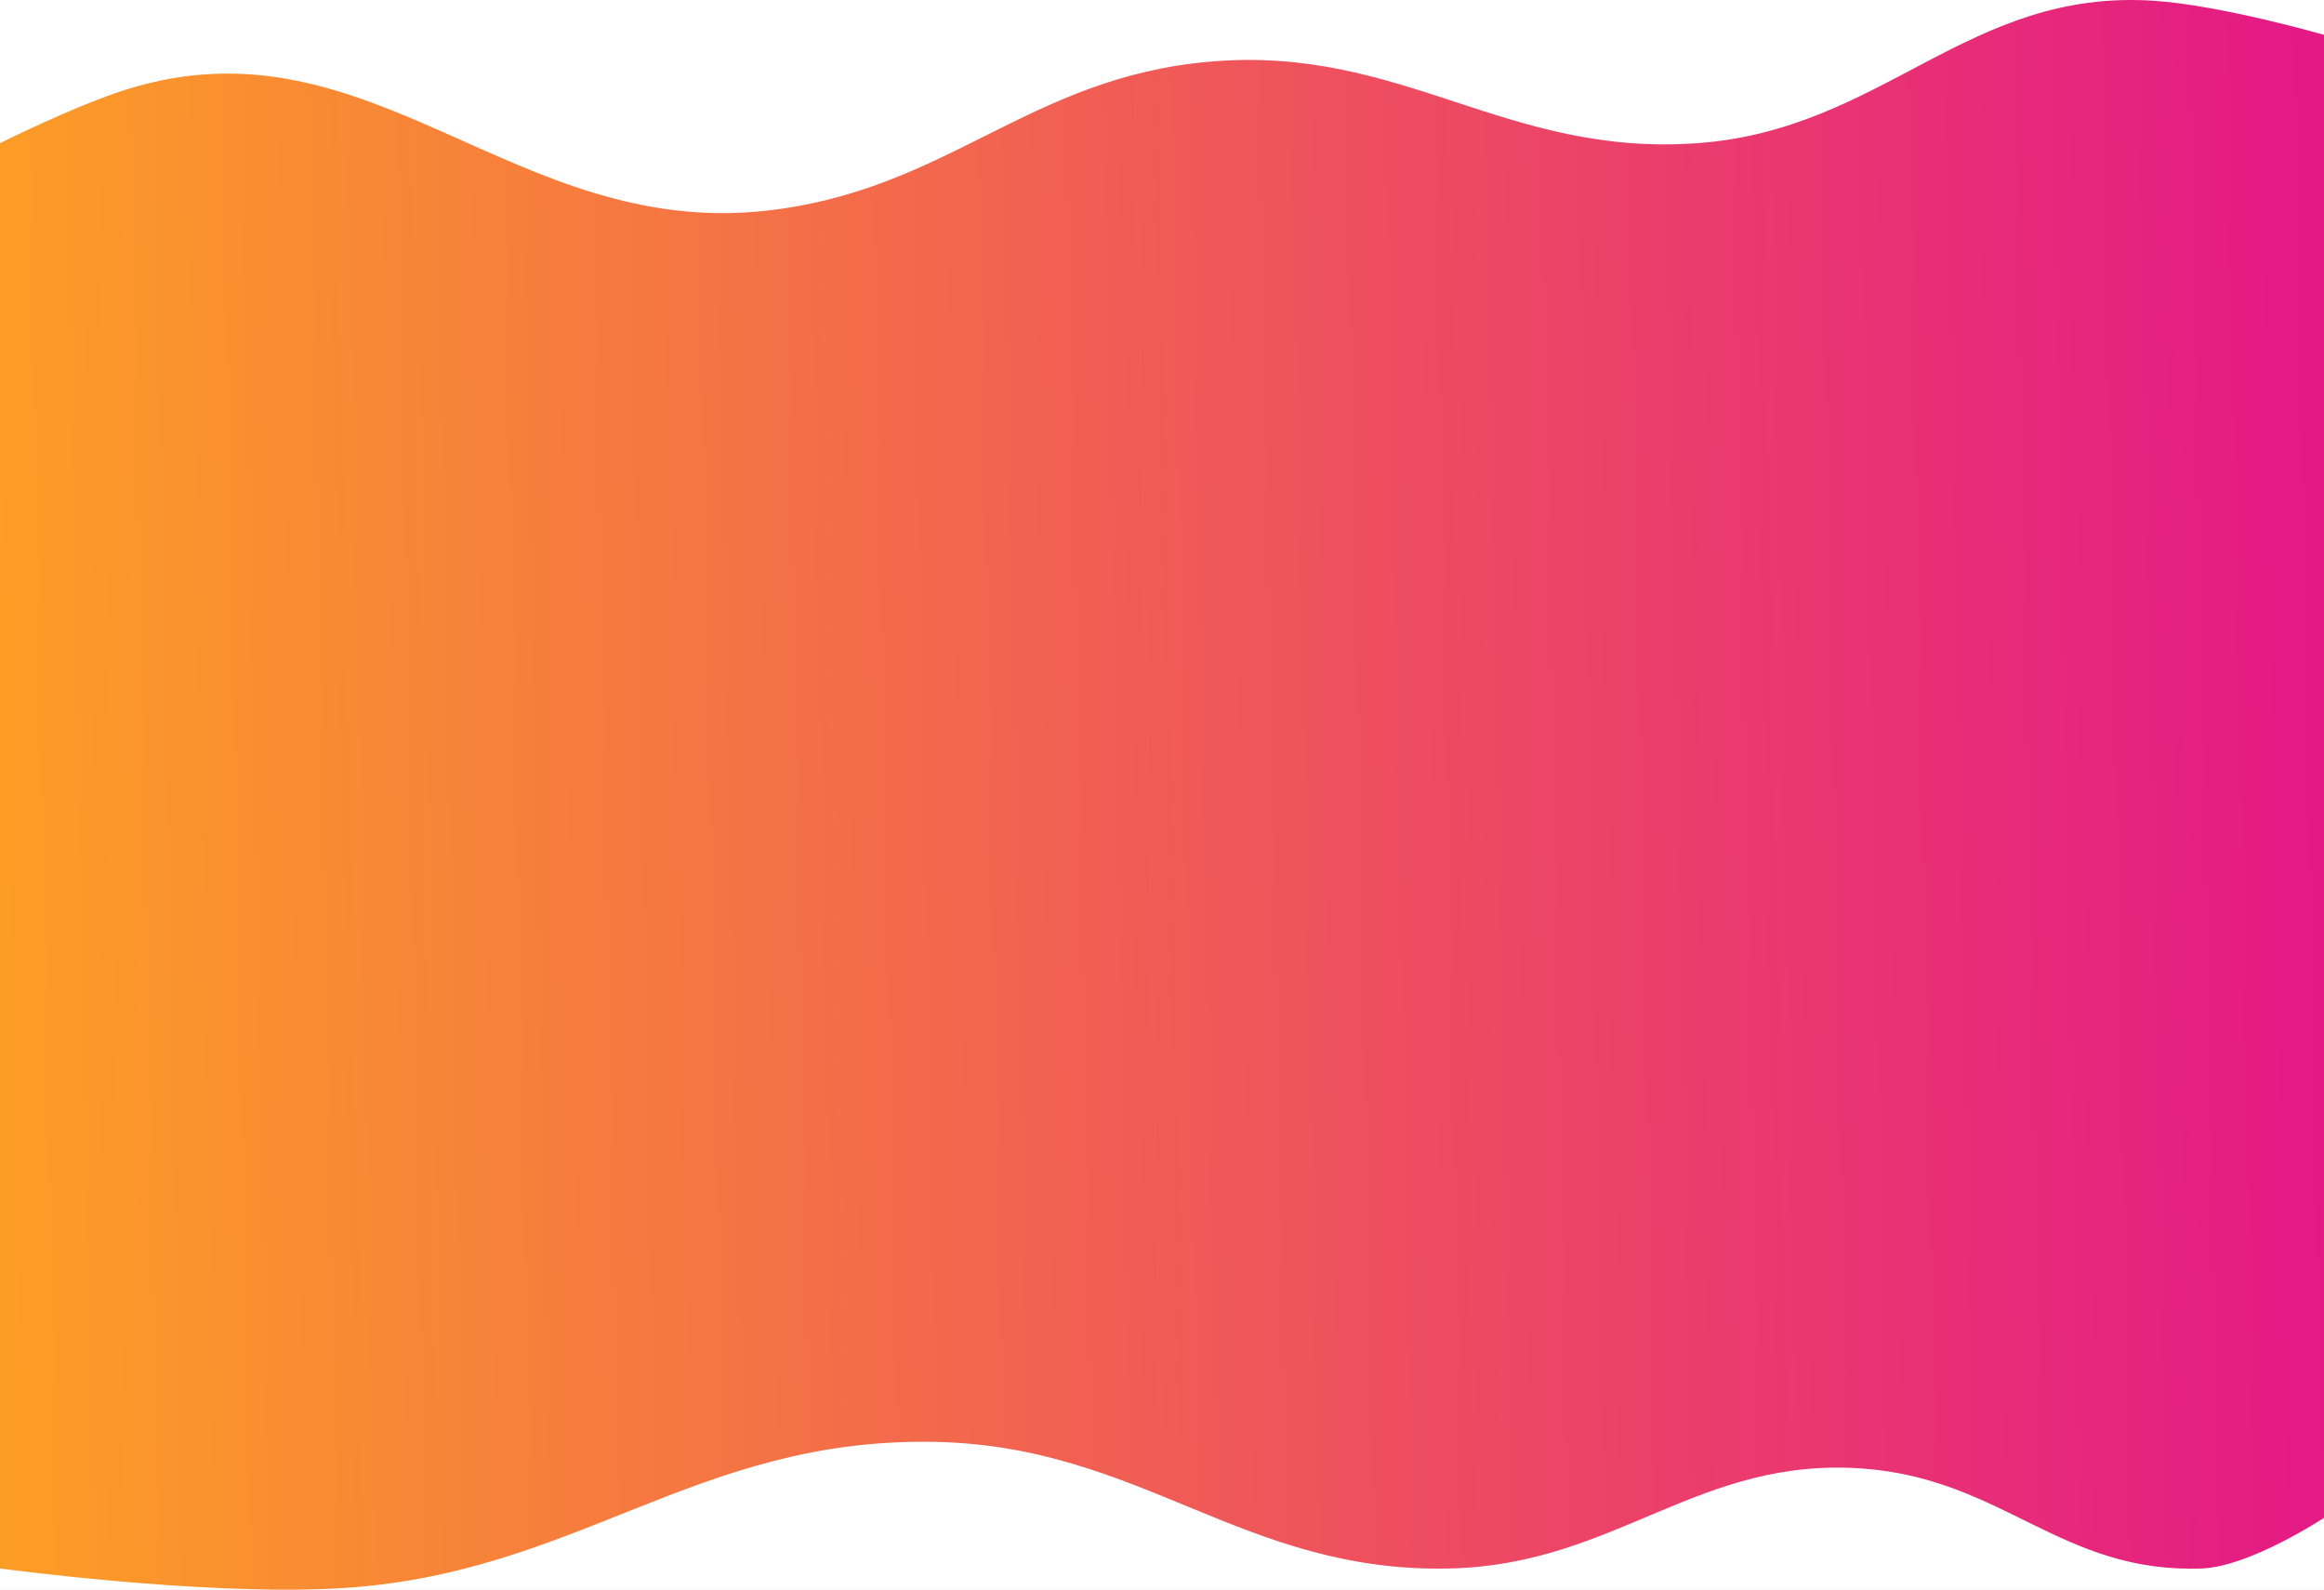
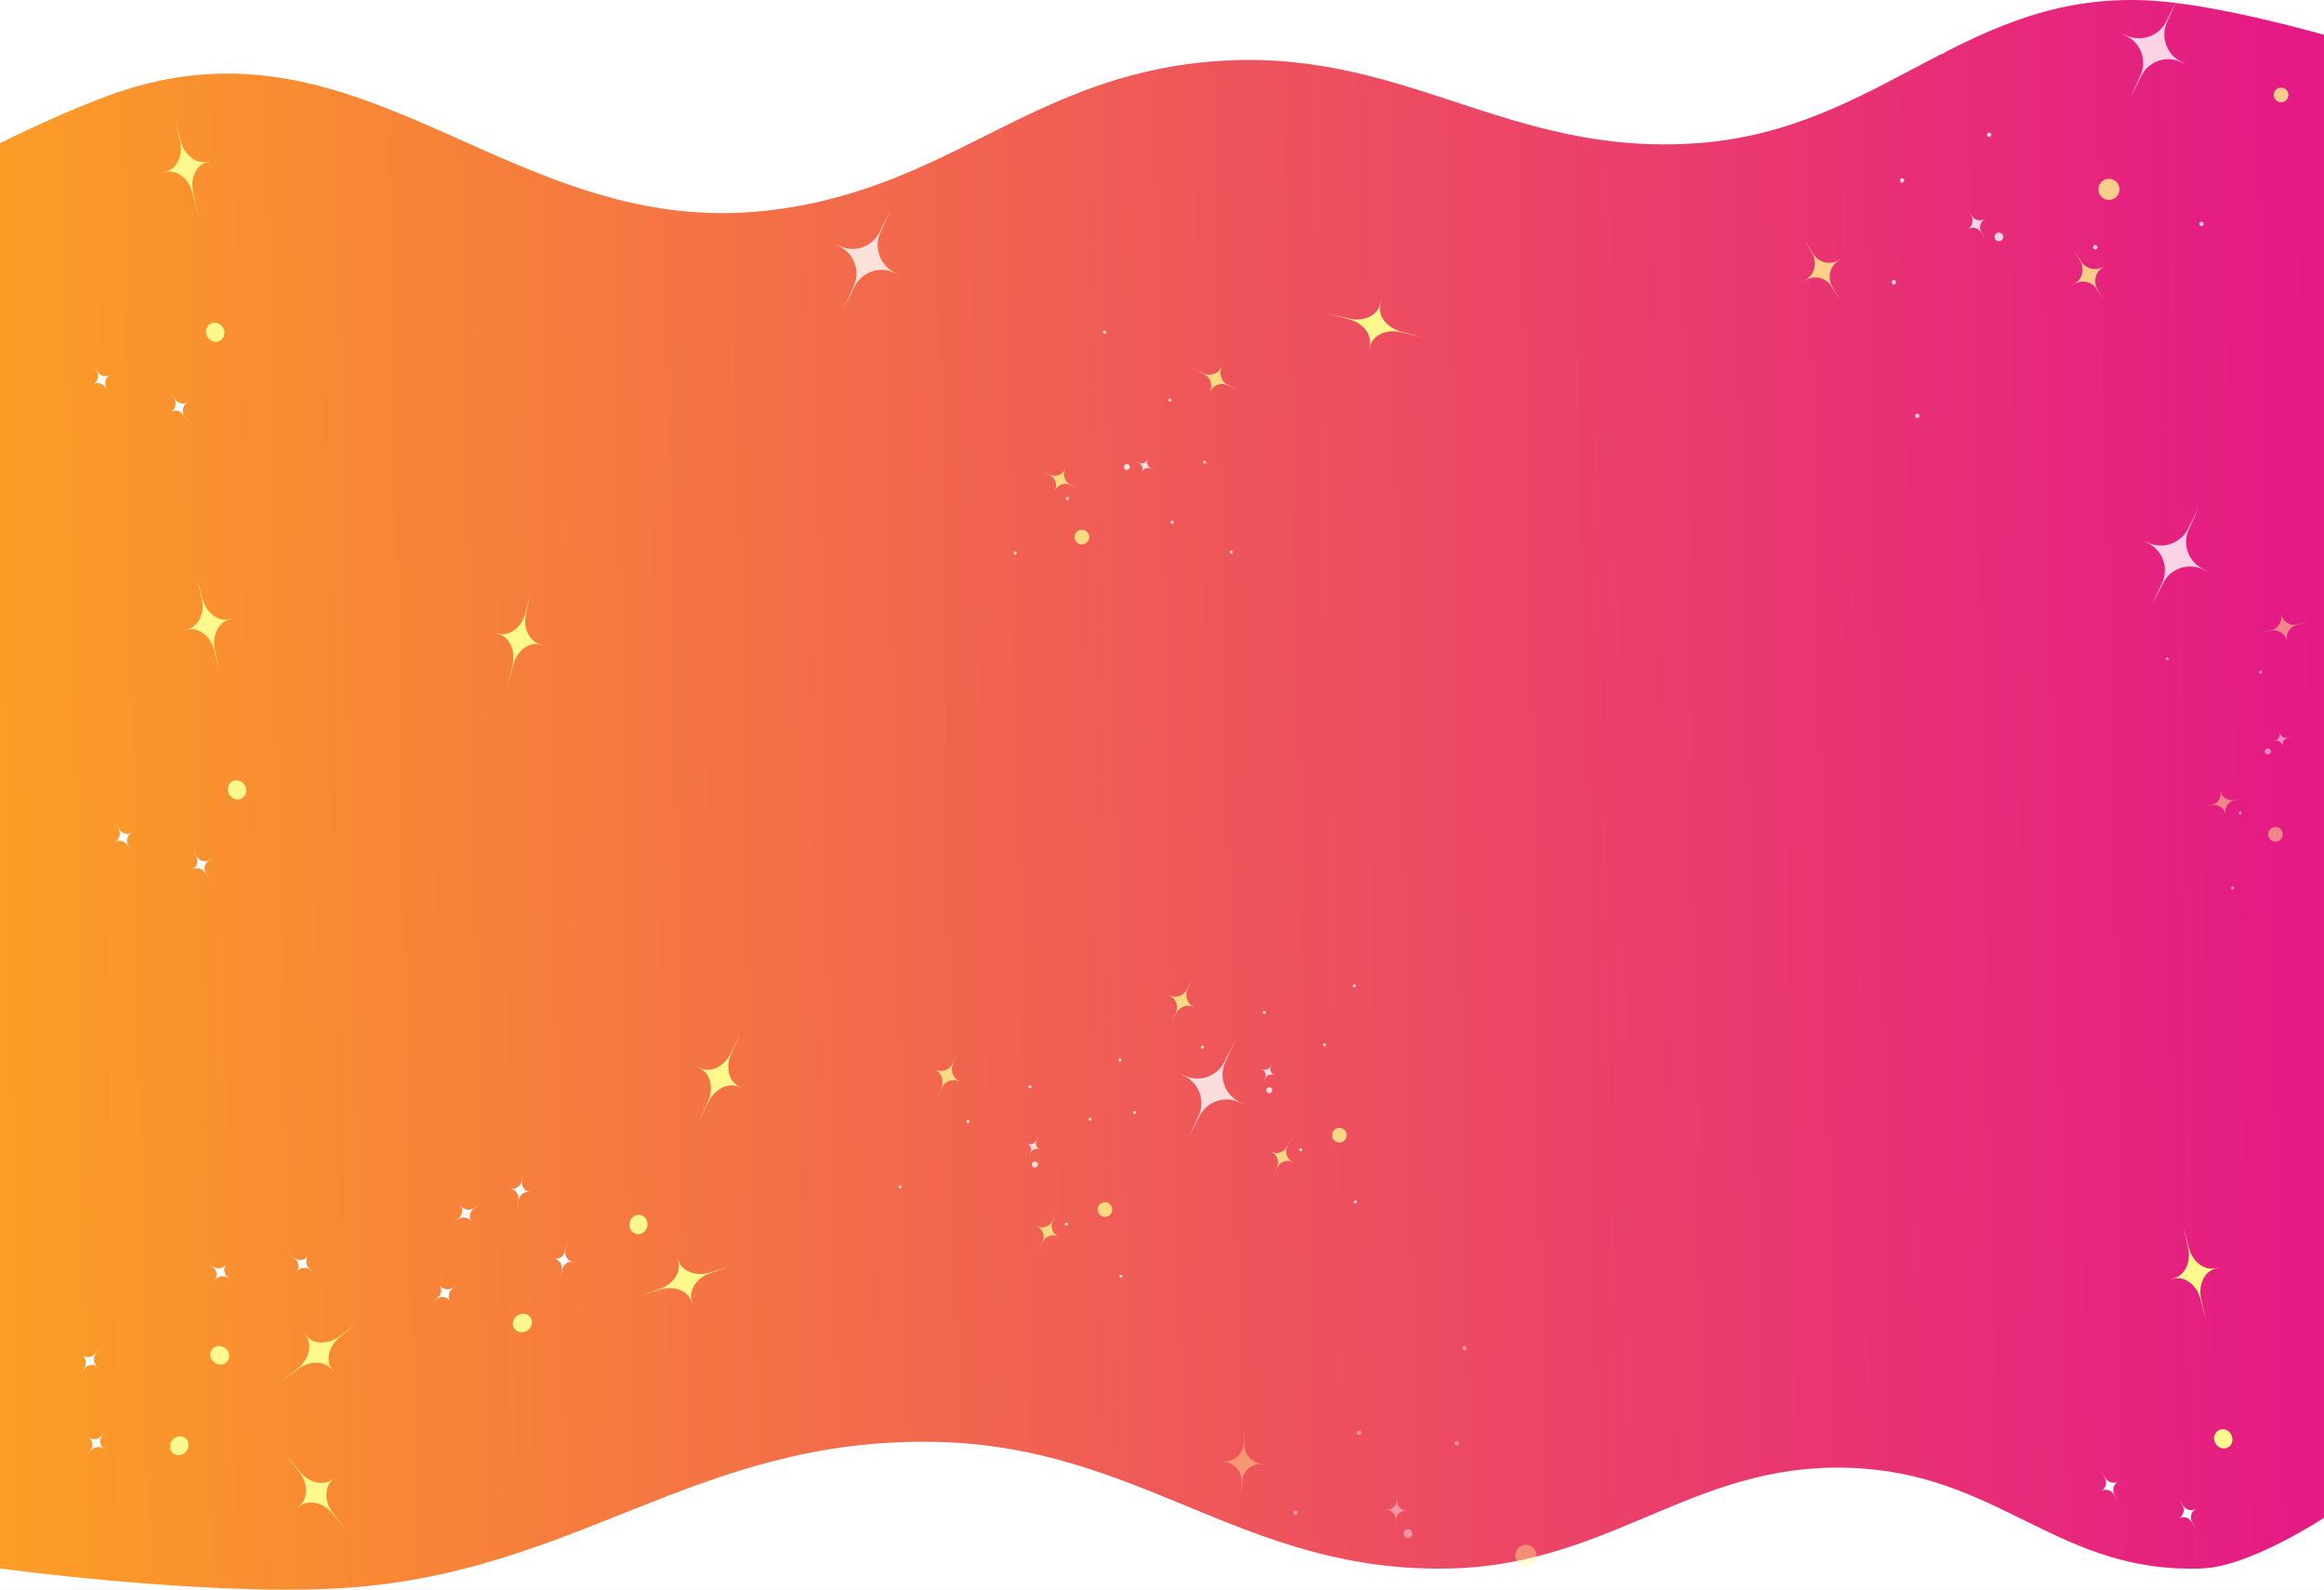
<svg xmlns="http://www.w3.org/2000/svg" width="1920" height="1313" viewBox="0 0 1920 1313" fill="none">
  <g clip-path="url(#clip0)">
    <rect width="1920" height="1312.97" fill="white" />
    <path d="M105.638 73.516C62.851 86.76 0 118.253 0 118.253V1295.49C0 1295.49 163.308 1317.74 276.36 1312.08C475.326 1302.1 572.825 1187.22 772.005 1190.93C943.448 1194.13 1027.14 1299.83 1198.56 1295.49C1335.66 1292.02 1403.26 1202.56 1540.01 1213.05C1655.55 1221.92 1703.38 1299.85 1819.19 1295.49C1858.79 1294 1920 1253.68 1920 1253.68V28.779C1920 28.779 1835.22 4.333 1779.32 0.63C1625.48 -9.562 1556.1 107.116 1402.33 118.253C1243.38 129.765 1158.59 37.26 999.802 50.896C849.244 63.826 783.023 157.442 632.824 174.049C424.524 197.079 305.896 11.529 105.638 73.516Z" fill="url(#paint0_linear)" />
+     <path opacity="0.8" d="M1020.74 858.737L1012.27 877.37C1006.76 889.509 1011.73 903.848 1023.6 909.953L1028.39 912.413L1023.47 910.234C1011.27 904.835 996.985 909.963 991.009 921.884L981.83 940.179L990.294 921.546C995.809 909.406 990.834 895.067 978.969 888.963L974.18 886.503L979.1 888.681C991.299 894.081 1005.58 888.952 1011.56 877.032L1020.74 858.737Z" fill="white" />
+     <path opacity="0.8" d="M1816.77 418.537L1808.31 437.17C1802.8 449.31 1807.77 463.649 1819.64 469.753L1824.42 472.213L1819.5 470.034C1807.3 464.635 1793.02 469.764 1787.04 481.684L1777.86 499.979L1786.33 481.346C1791.84 469.207 1786.87 454.868 1775 448.763L1770.22 446.303L1775.13 448.482C1787.33 453.881 1801.62 448.753 1807.6 436.832L1816.77 418.537Z" fill="white" />
+     <path opacity="0.8" d="M735.774 173.537L727.31 192.17C721.795 204.31 726.77 218.649 738.636 224.753L743.424 227.213L738.505 225.034C726.305 219.635 712.02 224.764 706.044 236.684L696.865 254.979L705.329 236.346C710.844 224.207 705.869 209.868 694.004 203.763L689.215 201.303L694.135 203.482C706.334 208.881 720.62 203.753 726.595 191.832L735.774 173.537Z" fill="white" />
+     <path opacity="0.8" d="M984.784 809.092L981.07 817.27C978.652 822.599 980.837 828.883 986.042 831.565L988.136 832.645L985.978 831.69C980.626 829.326 974.359 831.574 971.732 836.802L967.705 844.825L971.418 836.646C973.837 831.318 971.651 825.033 966.446 822.352L964.352 821.272L966.511 822.227C971.862 824.591 978.13 822.343 980.756 817.114L984.784 809.092Z" fill="#FFF98D" />
+     <path opacity="0.8" d="M1051.88 876.515L1050 880.66C1048.77 883.354 1049.87 886.545 1052.51 887.901L1053.57 888.452L1052.48 887.962C1049.77 886.762 1046.59 887.902 1045.26 890.553L1043.21 894.618L1045.09 890.473C1046.32 887.779 1045.22 884.588 1042.58 883.231L1041.52 882.681L1042.62 883.171C1045.32 884.371 1048.51 883.231 1049.83 880.58L1051.88 876.515Z" fill="white" />
+     <path opacity="0.8" d="M1066.56 940.286L1063.36 947.305C1061.28 951.887 1063.16 957.289 1067.62 959.589L1069.43 960.512L1067.57 959.687C1062.97 957.654 1057.59 959.585 1055.33 964.079L1051.87 970.975L1055.06 963.952C1057.14 959.37 1055.26 953.967 1050.79 951.667L1048.99 950.744L1050.85 951.57C1055.45 953.602 1060.83 951.672 1063.09 947.177L1066.56 940.286Z" fill="#FFF98D" />
+     <path opacity="0.8" d="M1050.89 901.532C1050.3 902.778 1048.81 903.306 1047.56 902.717C1046.31 902.12 1045.79 900.633 1046.38 899.374C1046.98 898.129 1048.46 897.601 1049.72 898.193C1050.97 898.791 1051.49 900.278 1050.89 901.532Z" fill="white" />
+     <path opacity="0.8" d="M1111.99 940.22C1110.55 943.236 1106.94 944.519 1103.91 943.073C1100.9 941.632 1099.61 938.017 1101.06 934.992C1102.5 931.976 1106.12 930.693 1109.14 932.138C1112.16 933.58 1113.44 937.204 1111.99 940.22Z" fill="#FFF98D" />
+     <path opacity="0.8" d="M1798.77 -0.463L1790.31 18.17C1784.8 30.31 1789.77 44.649 1801.64 50.753L1806.42 53.213L1801.5 51.035C1789.3 45.635 1775.02 50.764 1769.04 62.684L1759.86 80.979L1768.33 62.346C1773.84 50.207 1768.87 35.868 1757 29.763L1752.22 27.303L1757.13 29.482C1769.33 34.881 1783.62 29.753 1789.6 17.832L1798.77 -0.463Z" fill="white" />
+     <path opacity="0.8" d="M1890.03 81.02C1888.59 84.037 1884.97 85.319 1881.95 83.874C1878.93 82.432 1877.65 78.817 1879.09 75.792C1880.54 72.776 1884.15 71.493 1887.18 72.939C1890.19 74.38 1891.47 78.004 1890.03 81.02Z" fill="#FFF98D" />
+     <path opacity="0.8" d="M938.437 919.436C938.138 920.059 937.393 920.328 936.77 920.029C936.147 919.73 935.879 918.985 936.177 918.362C936.476 917.739 937.222 917.471 937.844 917.769C938.48 918.063 938.736 918.814 938.437 919.436Z" fill="white" />
+     <path opacity="0.8" d="M1075.76 950.192C1075.46 950.814 1074.72 951.083 1074.09 950.784C1073.47 950.485 1073.2 949.74 1073.5 949.117C1073.8 948.495 1074.55 948.226 1075.17 948.525C1075.79 948.823 1076.06 949.569 1075.76 950.192Z" fill="white" />
+     <path opacity="0.8" d="M994.496 865.453C994.197 866.076 993.451 866.344 992.829 866.045C992.206 865.747 991.937 865.001 992.236 864.378C992.535 863.756 993.28 863.487 993.903 863.786C994.53 864.076 994.794 864.83 994.496 865.453Z" fill="white" />
+     <path opacity="0.8" d="M1120.88 993.294C1120.58 993.916 1119.84 994.185 1119.22 993.886C1118.59 993.588 1118.32 992.842 1118.62 992.219C1118.92 991.597 1119.67 991.328 1120.29 991.627C1120.91 991.926 1121.18 992.671 1120.88 993.294Z" fill="white" />
+     <path opacity="0.8" d="M1095.31 863.576C1095.01 864.199 1094.27 864.468 1093.64 864.169C1093.02 863.87 1092.75 863.125 1093.05 862.502C1093.35 861.879 1094.1 861.611 1094.72 861.909C1095.34 862.208 1095.61 862.954 1095.31 863.576Z" fill="white" />
+     <path opacity="0.8" d="M1120.02 814.79C1119.72 815.413 1118.97 815.681 1118.35 815.382C1117.73 815.084 1117.46 814.338 1117.76 813.715C1118.06 813.093 1118.8 812.824 1119.43 813.123C1120.05 813.422 1120.32 814.167 1120.02 814.79Z" fill="white" />
+     <path opacity="0.8" d="M1045.67 836.767C1045.37 837.39 1044.62 837.658 1044 837.359C1043.38 837.061 1043.11 836.315 1043.41 835.692C1043.71 835.07 1044.45 834.801 1045.07 835.1C1045.71 835.403 1045.97 836.144 1045.67 836.767Z" fill="white" />
+     <path opacity="0.8" d="M791.119 870.502L787.406 878.681C784.988 884.009 787.173 890.294 792.378 892.976L794.472 894.055L792.314 893.1C786.962 890.737 780.695 892.984 778.068 898.213L774.041 906.236L777.754 898.057C780.173 892.729 777.987 886.444 772.782 883.762L770.688 882.683L772.847 883.638C778.198 886.001 784.466 883.754 787.092 878.525L791.119 870.502Z" fill="#FFF98D" />
+     <path opacity="0.8" d="M858.212 937.926L856.332 942.07C855.104 944.765 856.209 947.956 858.848 949.312L859.907 949.862L858.812 949.372C856.106 948.172 852.921 949.313 851.592 951.964L849.551 956.028L851.431 951.884C852.658 949.189 851.554 945.998 848.914 944.642L847.856 944.091L848.951 944.581C851.657 945.782 854.842 944.641 856.17 941.99L858.212 937.926Z" fill="white" />
+     <path opacity="0.8" d="M872.891 1001.7L869.696 1008.72C867.618 1013.3 869.495 1018.7 873.961 1021L875.763 1021.92L873.908 1021.1C869.307 1019.07 863.925 1021 861.667 1025.49L858.208 1032.39L861.395 1025.36C863.473 1020.78 861.595 1015.38 857.13 1013.08L855.328 1012.16L857.182 1012.98C861.784 1015.01 867.166 1013.08 869.424 1008.59L872.891 1001.7Z" fill="#FFF98D" />
+     <path opacity="0.8" d="M857.229 962.942C856.631 964.188 855.144 964.716 853.895 964.127C852.65 963.53 852.122 962.043 852.714 960.784C853.311 959.539 854.799 959.011 856.057 959.603C857.302 960.201 857.83 961.688 857.229 962.942Z" fill="white" />
+     <path opacity="0.8" d="M918.33 1001.63C916.889 1004.65 913.274 1005.93 910.248 1004.48C907.232 1003.04 905.95 999.428 907.395 996.402C908.837 993.386 912.452 992.104 915.477 993.549C918.493 994.991 919.772 998.615 918.33 1001.63Z" fill="#FFF98D" />
+     <path opacity="0.8" d="M744.773 980.847C744.474 981.469 743.729 981.738 743.106 981.439C742.483 981.14 742.215 980.395 742.513 979.772C742.812 979.149 743.558 978.881 744.18 979.179C744.816 979.473 745.072 980.224 744.773 980.847Z" fill="white" />
+     <path opacity="0.8" d="M882.097 1011.6C881.798 1012.23 881.053 1012.49 880.43 1012.19C879.807 1011.9 879.539 1011.15 879.838 1010.53C880.136 1009.91 880.882 1009.64 881.505 1009.94C882.127 1010.23 882.396 1010.98 882.097 1011.6Z" fill="white" />
+     <path opacity="0.8" d="M800.831 926.864C800.533 927.486 799.787 927.755 799.164 927.456C798.542 927.157 798.273 926.412 798.572 925.789C798.871 925.166 799.616 924.898 800.239 925.197C800.866 925.486 801.13 926.241 800.831 926.864Z" fill="white" />
+     <path opacity="0.8" d="M927.218 1054.7C926.919 1055.33 926.174 1055.6 925.551 1055.3C924.929 1055 924.66 1054.25 924.959 1053.63C925.257 1053.01 926.003 1052.74 926.626 1053.04C927.248 1053.34 927.517 1054.08 927.218 1054.7Z" fill="white" />
+     <path opacity="0.8" d="M901.648 924.987C901.349 925.61 900.604 925.878 899.981 925.58C899.358 925.281 899.09 924.535 899.388 923.913C899.687 923.29 900.433 923.021 901.055 923.32C901.678 923.619 901.947 924.364 901.648 924.987Z" fill="white" />
+     <path opacity="0.8" d="M926.355 876.201C926.056 876.824 925.311 877.092 924.688 876.793C924.065 876.495 923.797 875.749 924.095 875.126C924.394 874.504 925.14 874.235 925.762 874.534C926.385 874.833 926.654 875.578 926.355 876.201Z" fill="white" />
+     <path opacity="0.8" d="M852.003 898.178C851.705 898.8 850.959 899.069 850.336 898.77C849.714 898.471 849.445 897.726 849.744 897.103C850.043 896.48 850.788 896.212 851.411 896.511C852.043 896.813 852.302 897.555 852.003 898.178Z" fill="white" />
+     <g opacity="0.6">
+       <path opacity="0.8" d="M1906.32 514.11L1897.58 516.214C1891.89 517.585 1888.28 523.174 1889.37 528.927L1889.81 531.243L1889.23 528.953C1887.8 523.28 1882.18 519.721 1876.44 520.867L1867.64 522.627L1876.37 520.523C1882.06 519.153 1885.67 513.563 1884.58 507.81L1884.14 505.495L1884.72 507.784C1886.15 513.457 1891.77 517.016 1897.51 515.871L1906.32 514.11Z" fill="#FFF98D" />
+       <path opacity="0.8" d="M1894.43 608.482L1890.01 609.55C1887.13 610.239 1885.29 613.073 1885.84 615.988L1886.06 617.162L1885.77 615.996C1885.05 613.125 1882.2 611.315 1879.29 611.899L1874.83 612.789L1879.25 611.722C1882.13 611.033 1883.97 608.199 1883.41 605.283L1883.2 604.11L1883.48 605.275C1884.2 608.147 1887.06 609.956 1889.97 609.373L1894.43 608.482Z" fill="white" />
+       <path opacity="0.8" d="M1853.18 659.284L1845.68 661.082C1840.79 662.262 1837.69 667.066 1838.62 672.002L1839 673.99L1838.51 672.02C1837.28 667.142 1832.45 664.086 1827.52 665.071L1819.95 666.586L1827.45 664.778C1832.34 663.598 1835.45 658.794 1834.51 653.859L1834.13 651.87L1834.62 653.84C1835.85 658.718 1840.68 661.774 1845.61 660.789L1853.18 659.284Z" fill="#FFF98D" />
+       <path opacity="0.8" d="M1874.1 623.097C1872.75 623.392 1871.42 622.544 1871.11 621.197C1870.82 619.847 1871.67 618.516 1873.02 618.209C1874.37 617.914 1875.7 618.762 1876.01 620.118C1876.31 621.468 1875.46 622.799 1874.1 623.097Z" fill="white" />
+       <path opacity="0.8" d="M1881.18 695.068C1877.92 695.787 1874.69 693.726 1873.96 690.452C1873.24 687.187 1875.31 683.952 1878.58 683.231C1881.85 682.512 1885.08 684.573 1885.8 687.847C1886.52 691.112 1884.45 694.349 1881.18 695.068Z" fill="#FFF98D" />
+       <path opacity="0.8" d="M1790.81 545.448C1790.13 545.596 1789.46 545.173 1789.32 544.498C1789.17 543.824 1789.59 543.153 1790.26 543.006C1790.94 542.858 1791.61 543.281 1791.76 543.955C1791.92 544.637 1791.48 545.301 1790.81 545.448Z" fill="white" />
+       <path opacity="0.8" d="M1851.03 672.636C1850.36 672.783 1849.69 672.36 1849.54 671.686C1849.39 671.011 1849.82 670.341 1850.49 670.193C1851.17 670.046 1851.84 670.468 1851.98 671.143C1852.13 671.818 1851.71 672.488 1851.03 672.636Z" fill="white" />
+       <path opacity="0.8" d="M1867.85 556.438C1867.18 556.585 1866.51 556.163 1866.36 555.488C1866.21 554.813 1866.64 554.143 1867.31 553.995C1867.99 553.848 1868.66 554.271 1868.8 554.945C1868.96 555.617 1868.53 556.29 1867.85 556.438Z" fill="white" />
+       <path opacity="0.8" d="M1844.81 734.723C1844.13 734.871 1843.46 734.448 1843.32 733.774C1843.17 733.099 1843.59 732.429 1844.26 732.281C1844.94 732.134 1845.61 732.556 1845.76 733.231C1845.9 733.906 1845.48 734.576 1844.81 734.723Z" fill="white" />
+     </g>
+     <g clip-path="url(#clip1)">
+       <path d="M144.772 98.891L148.746 116.592C151.335 128.133 146.237 139.191 137.168 141.732L133.508 142.76L137.235 142.003C146.471 140.132 156.036 147.669 158.976 159.124L163.492 176.692L159.518 158.991C156.928 147.45 162.027 136.393 171.096 133.851L174.76 132.832L171.034 133.589C161.806 135.455 152.233 127.923 149.293 116.468L144.772 98.891Z" fill="#FFF98D" />
+       <path d="M140.967 323.345L144.084 329.242C146.12 333.087 144.993 337.724 141.525 339.784L140.132 340.613L141.573 339.872C145.164 338.041 149.684 339.561 151.846 343.325L155.175 349.109L152.058 343.212C150.022 339.367 151.149 334.729 154.617 332.669L156.01 331.84L154.57 332.581C150.978 334.412 146.458 332.893 144.296 329.128L140.967 323.345Z" fill="white" />
+       <path d="M76.834 300.718L79.952 306.615C81.987 310.46 80.86 315.098 77.392 317.158L75.999 317.987L77.44 317.246C81.031 315.415 85.551 316.934 87.714 320.699L91.042 326.482L87.925 320.585C85.89 316.741 87.016 312.103 90.484 310.043L91.877 309.214L90.437 309.955C86.846 311.786 82.326 310.266 80.163 306.502L76.834 300.718Z" fill="white" />
+       <path d="M171.262 278.035C173.415 281.93 178.083 283.471 181.692 281.483C185.301 279.495 186.49 274.721 184.333 270.818C182.179 266.923 177.511 265.382 173.902 267.369C170.298 269.366 169.109 274.14 171.262 278.035Z" fill="#FFF98D" />
+     </g>
+     <g clip-path="url(#clip2)">
+       <path d="M162.772 476.891L166.746 494.592C169.335 506.133 164.237 517.191 155.168 519.732L151.508 520.76L155.235 520.003C164.471 518.132 174.036 525.669 176.976 537.124L181.492 554.692L177.518 536.991C174.928 525.45 180.027 514.393 189.096 511.851L192.76 510.832L189.034 511.589C179.806 513.455 170.233 505.923 167.293 494.468L162.772 476.891Z" fill="#FFF98D" />
+       <path d="M158.967 701.345L162.084 707.242C164.12 711.087 162.993 715.724 159.525 717.784L158.132 718.613L159.573 717.872C163.164 716.041 167.684 717.561 169.846 721.325L173.175 727.109L170.058 721.212C168.022 717.367 169.149 712.729 172.617 710.669L174.01 709.84L172.57 710.581C168.978 712.412 164.458 710.893 162.296 707.128L158.967 701.345Z" fill="white" />
+       <path d="M94.834 678.718L97.952 684.615C99.987 688.46 98.86 693.098 95.392 695.158L93.999 695.987L95.44 695.246C99.031 693.415 103.551 694.934 105.714 698.699L109.042 704.482L105.925 698.585C103.89 694.741 105.016 690.103 108.484 688.043L109.878 687.214L108.437 687.955C104.846 689.786 100.326 688.266 98.163 684.502L94.834 678.718Z" fill="white" />
+       <path d="M189.262 656.035C191.415 659.93 196.083 661.471 199.692 659.483C203.301 657.495 204.49 652.721 202.333 648.818C200.179 644.923 195.511 643.382 191.902 645.369C188.298 647.366 187.109 652.14 189.262 656.035Z" fill="#FFF98D" />
+     </g>
+     <g clip-path="url(#clip3)">
+       <path d="M295.244 1092.88L280.666 1103.68C271.161 1110.72 258.986 1110.53 252.991 1103.27L250.57 1100.34L252.77 1103.44C258.22 1111.13 255.2 1122.93 245.915 1130.25L231.679 1141.49L246.256 1130.69C255.761 1123.65 267.936 1123.84 273.931 1131.1L276.346 1134.04L274.146 1130.94C268.704 1123.26 271.717 1111.46 281.001 1104.13L295.244 1092.88Z" fill="#FFF98D" />
+       <path d="M88.46 1180.26L84.33 1185.49C81.638 1188.91 76.941 1189.76 73.654 1187.42L72.331 1186.48L73.592 1187.5C76.72 1190.04 77.16 1194.79 74.593 1198.29L70.652 1203.68L74.783 1198.44C77.475 1195.02 82.171 1194.17 85.459 1196.51L86.781 1197.45L85.52 1196.43C82.392 1193.89 81.952 1189.14 84.519 1185.64L88.46 1180.26Z" fill="white" />
+       <path d="M83.191 1112.45L79.06 1117.69C76.368 1121.11 71.671 1121.95 68.384 1119.62L67.062 1118.68L68.323 1119.7C71.451 1122.24 71.891 1126.99 69.324 1130.49L65.383 1135.87L69.513 1130.64C72.205 1127.22 76.902 1126.37 80.189 1128.71L81.512 1129.65L80.251 1128.63C77.123 1126.09 76.683 1121.34 79.25 1117.84L83.191 1112.45Z" fill="white" />
+       <path d="M142.152 1189.62C139.462 1193.16 139.942 1198.06 143.221 1200.55C146.499 1203.05 151.346 1202.2 154.042 1198.65C156.732 1195.1 156.252 1190.21 152.974 1187.71C149.689 1185.23 144.842 1186.07 142.152 1189.62Z" fill="#FFF98D" />
+     </g>
+     <g clip-path="url(#clip4)">
+       <path d="M286.264 1264.12L275.124 1249.8C267.862 1240.46 267.76 1228.29 274.88 1222.12L277.753 1219.63L274.705 1221.91C267.147 1227.54 255.282 1224.8 247.739 1215.69L236.166 1201.72L247.306 1216.04C254.568 1225.38 254.669 1237.55 247.549 1243.72L244.668 1246.2L247.717 1243.93C255.269 1238.3 267.14 1241.04 274.682 1250.15L286.264 1264.12Z" fill="#FFF98D" />
+       <path d="M194.024 1059.46L188.691 1055.45C185.211 1052.84 184.253 1048.17 186.512 1044.82L187.419 1043.48L186.431 1044.77C183.963 1047.95 179.227 1048.5 175.666 1046.02L170.19 1042.21L175.523 1046.21C179.003 1048.82 179.961 1053.5 177.702 1056.84L176.795 1058.19L177.782 1056.9C180.251 1053.71 184.987 1053.16 188.548 1055.65L194.024 1059.46Z" fill="white" />
+       <path d="M261.684 1052.59L256.351 1048.58C252.871 1045.97 251.913 1041.29 254.172 1037.95L255.079 1036.61L254.092 1037.89C251.623 1041.08 246.887 1041.63 243.326 1039.15L237.85 1035.34L243.183 1039.34C246.663 1041.95 247.621 1046.63 245.362 1049.97L244.455 1051.31L245.443 1050.03C247.911 1046.84 252.647 1046.29 256.208 1048.77L261.684 1052.59Z" fill="white" />
+       <path d="M185.936 1113.36C182.328 1110.75 177.448 1111.35 175.031 1114.69C172.614 1118.02 173.573 1122.85 177.189 1125.46C180.797 1128.06 185.677 1127.47 188.094 1124.13C190.503 1120.79 189.544 1115.96 185.936 1113.36Z" fill="#FFF98D" />
+     </g>
+     <g clip-path="url(#clip5)">
+       <path d="M603.921 1045.64L586.6 1051.04C575.306 1054.55 563.872 1050.36 560.605 1041.53L559.285 1037.96L560.34 1041.62C562.953 1050.67 556.214 1060.82 545.035 1064.67L527.89 1070.6L545.211 1065.2C556.505 1061.69 567.939 1065.87 571.206 1074.71L572.518 1078.28L571.462 1074.63C568.855 1065.58 575.588 1055.43 586.767 1051.57L603.921 1045.64Z" fill="#FFF98D" />
+       <path d="M379.894 1060.01L374.268 1063.6C370.601 1065.94 365.887 1065.19 363.554 1061.9L362.614 1060.58L363.47 1061.95C365.585 1065.38 364.437 1070.01 360.859 1072.47L355.364 1076.26L360.99 1072.67C364.657 1070.33 369.371 1071.08 371.704 1074.37L372.644 1075.69L371.788 1074.32C369.673 1070.89 370.822 1066.26 374.399 1063.8L379.894 1060.01Z" fill="white" />
+       <path d="M397.257 994.258L391.632 997.842C387.964 1000.18 383.251 999.434 380.917 996.144L379.978 994.822L380.833 996.198C382.948 999.63 381.8 1004.26 378.223 1006.72L372.728 1010.5L378.353 1006.92C382.02 1004.58 386.734 1005.33 389.068 1008.62L390.007 1009.94L389.152 1008.56C387.036 1005.13 388.185 1000.5 391.762 998.043L397.257 994.258Z" fill="white" />
+       <path d="M427.508 1086.54C423.8 1089 422.641 1093.78 424.915 1097.22C427.188 1100.65 432.043 1101.45 435.759 1098.98C439.466 1096.52 440.625 1091.75 438.352 1088.31C436.07 1084.88 431.216 1084.08 427.508 1086.54Z" fill="#FFF98D" />
+     </g>
+     <g clip-path="url(#clip6)">
+       <path d="M611.566 853.841L603.587 870.133C598.382 880.755 587.485 886.187 578.822 882.493L575.324 881.004L578.704 882.746C587.079 887.068 589.821 898.933 584.944 909.707L577.47 926.235L585.45 909.942C590.654 899.321 601.551 893.888 610.215 897.582L613.711 899.081L610.331 897.339C601.966 893.019 599.214 881.152 604.09 870.379L611.566 853.841Z" fill="#FFF98D" />
+       <path d="M468.113 1026.51L466.853 1033.06C466.034 1037.33 462.253 1040.25 458.259 1039.68L456.653 1039.46L458.241 1039.78C462.187 1040.6 464.762 1044.61 464.092 1048.9L463.068 1055.5L464.328 1048.95C465.147 1044.67 468.928 1041.76 472.922 1042.33L474.528 1042.55L472.94 1042.23C468.994 1041.41 466.419 1037.39 467.089 1033.11L468.113 1026.51Z" fill="white" />
+       <path d="M432.257 968.724L430.998 975.274C430.179 979.546 426.397 982.458 422.403 981.894L420.797 981.669L422.385 981.992C426.332 982.812 428.906 986.826 428.236 991.116L427.213 997.709L428.472 991.159C429.291 986.887 433.073 983.975 437.067 984.539L438.672 984.764L437.085 984.441C433.138 983.621 430.564 979.607 431.234 975.317L432.257 968.724Z" fill="white" />
+       <path d="M520.098 1010.14C519.339 1014.52 522.015 1018.64 526.074 1019.35C530.133 1020.06 534.048 1017.08 534.809 1012.69C535.567 1008.3 532.891 1004.18 528.833 1003.47C524.772 1002.77 520.856 1005.75 520.098 1010.14Z" fill="#FFF98D" />
+     </g>
+     <g clip-path="url(#clip7)">
+       <path d="M1803.77 1012.89L1807.75 1030.59C1810.34 1042.13 1805.24 1053.19 1796.17 1055.73L1792.51 1056.76L1796.23 1056C1805.47 1054.13 1815.04 1061.67 1817.98 1073.12L1822.49 1090.69L1818.52 1072.99C1815.93 1061.45 1821.03 1050.39 1830.1 1047.85L1833.76 1046.83L1830.03 1047.59C1820.81 1049.46 1811.23 1041.92 1808.29 1030.47L1803.77 1012.89Z" fill="#FFF98D" />
+       <path d="M1799.97 1237.34L1803.08 1243.24C1805.12 1247.09 1803.99 1251.72 1800.53 1253.78L1799.13 1254.61L1800.57 1253.87C1804.16 1252.04 1808.68 1253.56 1810.85 1257.33L1814.17 1263.11L1811.06 1257.21C1809.02 1253.37 1810.15 1248.73 1813.62 1246.67L1815.01 1245.84L1813.57 1246.58C1809.98 1248.41 1805.46 1246.89 1803.3 1243.13L1799.97 1237.34Z" fill="white" />
+       <path d="M1735.83 1214.72L1738.95 1220.62C1740.99 1224.46 1739.86 1229.1 1736.39 1231.16L1735 1231.99L1736.44 1231.25C1740.03 1229.42 1744.55 1230.93 1746.71 1234.7L1750.04 1240.48L1746.92 1234.59C1744.89 1230.74 1746.02 1226.1 1749.48 1224.04L1750.88 1223.21L1749.44 1223.96C1745.85 1225.79 1741.33 1224.27 1739.16 1220.5L1735.83 1214.72Z" fill="white" />
+       <path d="M1830.26 1192.03C1832.41 1195.93 1837.08 1197.47 1840.69 1195.48C1844.3 1193.5 1845.49 1188.72 1843.33 1184.82C1841.18 1180.92 1836.51 1179.38 1832.9 1181.37C1829.3 1183.37 1828.11 1188.14 1830.26 1192.03Z" fill="#FFF98D" />
+     </g>
+     <path d="M438.681 489.015L434.024 506.549C430.986 517.981 421.355 525.43 412.138 523.492L408.417 522.712L412.072 523.763C421.127 526.373 426.126 537.477 423.439 548.994L419.324 566.66L423.981 549.127C427.019 537.695 436.65 530.246 445.867 532.184L449.588 532.974L445.933 531.923C436.888 529.313 431.879 518.209 434.566 506.692L438.681 489.015Z" fill="#FFF98D" />
+     <path opacity="0.8" d="M1022.31 321.881L1014.13 318.168C1008.8 315.749 1002.51 317.935 999.833 323.14L998.753 325.234L999.708 323.076C1002.07 317.724 999.824 311.456 994.596 308.83L986.573 304.803L994.752 308.516C1000.08 310.935 1006.36 308.749 1009.05 303.544L1010.13 301.45L1009.17 303.608C1006.81 308.96 1009.05 315.228 1014.28 317.854L1022.31 321.881Z" fill="#FFF98D" />
+     <path opacity="0.8" d="M954.881 388.974L950.737 387.094C948.043 385.866 944.852 386.971 943.495 389.61L942.945 390.669L943.435 389.573C944.635 386.867 943.495 383.683 940.844 382.354L936.779 380.312L940.923 382.192C943.618 383.42 946.809 382.315 948.165 379.676L948.716 378.617L948.226 379.713C947.026 382.419 948.166 385.603 950.817 386.932L954.881 388.974Z" fill="white" />
+     <path opacity="0.8" d="M891.112 403.653L884.093 400.457C879.511 398.379 874.108 400.257 871.808 404.722L870.885 406.525L871.711 404.67C873.743 400.068 871.813 394.687 867.319 392.429L860.423 388.97L867.446 392.157C872.028 394.235 877.43 392.357 879.731 387.892L880.653 386.089L879.828 387.944C877.796 392.546 879.726 397.927 884.22 400.186L891.112 403.653Z" fill="#FFF98D" />
+     <path opacity="0.8" d="M929.867 387.991C928.622 387.393 928.094 385.906 928.682 384.657C929.28 383.411 930.767 382.883 932.025 383.476C933.271 384.073 933.799 385.56 933.206 386.819C932.609 388.064 931.122 388.592 929.867 387.991Z" fill="white" />
+     <path opacity="0.8" d="M891.177 449.092C888.161 447.651 886.879 444.036 888.324 441.01C889.765 437.994 893.38 436.712 896.406 438.157C899.422 439.598 900.704 443.213 899.259 446.239C897.818 449.255 894.193 450.533 891.177 449.092Z" fill="#FFF98D" />
+     <path opacity="0.8" d="M911.961 275.535C911.338 275.236 911.07 274.49 911.369 273.868C911.667 273.245 912.413 272.976 913.036 273.275C913.658 273.574 913.927 274.319 913.628 274.942C913.335 275.578 912.584 275.833 911.961 275.535Z" fill="white" />
+     <path opacity="0.8" d="M881.207 412.859C880.585 412.56 880.316 411.814 880.615 411.192C880.913 410.569 881.659 410.301 882.282 410.599C882.904 410.898 883.173 411.644 882.874 412.266C882.575 412.889 881.83 413.158 881.207 412.859Z" fill="white" />
+     <path opacity="0.8" d="M965.945 331.593C965.323 331.294 965.054 330.549 965.353 329.926C965.652 329.304 966.397 329.035 967.02 329.334C967.643 329.632 967.911 330.378 967.613 331.001C967.323 331.627 966.568 331.892 965.945 331.593Z" fill="white" />
+     <path opacity="0.8" d="M838.106 457.98C837.483 457.681 837.214 456.936 837.513 456.313C837.812 455.69 838.557 455.422 839.18 455.72C839.803 456.019 840.071 456.765 839.773 457.387C839.474 458.01 838.728 458.279 838.106 457.98Z" fill="white" />
+     <path opacity="0.8" d="M967.82 432.41C967.198 432.111 966.929 431.365 967.228 430.743C967.527 430.12 968.272 429.851 968.895 430.15C969.518 430.449 969.786 431.194 969.488 431.817C969.189 432.44 968.443 432.708 967.82 432.41Z" fill="white" />
+     <path opacity="0.8" d="M1016.61 457.117C1015.99 456.818 1015.72 456.072 1016.02 455.45C1016.32 454.827 1017.06 454.558 1017.68 454.857C1018.31 455.156 1018.58 455.901 1018.28 456.524C1017.98 457.147 1017.23 457.415 1016.61 457.117Z" fill="white" />
+     <path opacity="0.8" d="M994.629 382.765C994.006 382.466 993.738 381.721 994.037 381.098C994.335 380.475 995.081 380.207 995.704 380.506C996.326 380.804 996.595 381.55 996.296 382.173C995.993 382.804 995.252 383.064 994.629 382.765Z" fill="white" />
+     <path opacity="0.8" d="M1491.03 198.546L1497.81 209.55C1502.23 216.719 1511.49 219.157 1518.87 215.096L1521.85 213.463L1518.97 215.273C1511.85 219.765 1509.5 229.054 1513.63 236.39L1519.98 247.644L1513.19 236.64C1508.78 229.472 1499.52 227.033 1492.13 231.094L1489.16 232.727L1492.03 230.917C1499.16 226.426 1501.51 217.136 1497.37 209.8L1491.03 198.546Z" fill="#FFF98D" />
+     <path opacity="0.8" d="M1625.43 172.594L1628.87 178.169C1631.1 181.799 1635.8 183.043 1639.54 180.981L1641.05 180.159L1639.58 181.074C1635.97 183.341 1634.78 188.059 1636.88 191.776L1640.09 197.479L1636.65 191.905C1634.42 188.274 1629.72 187.03 1625.98 189.092L1624.47 189.914L1625.94 188.999C1629.55 186.732 1630.74 182.014 1628.65 178.298L1625.43 172.594Z" fill="white" />
+     <path opacity="0.8" d="M1713.38 206.294L1719.19 215.748C1722.99 221.91 1730.95 224.008 1737.29 220.524L1739.83 219.113L1737.36 220.665C1731.24 224.527 1729.22 232.504 1732.77 238.81L1738.23 248.479L1732.4 239.033C1728.6 232.871 1720.64 230.773 1714.3 234.257L1711.76 235.668L1714.23 234.116C1720.35 230.254 1722.37 222.277 1718.82 215.971L1713.38 206.294Z" fill="#FFF98D" />
+     <path opacity="0.8" d="M1654.51 193.865C1655.52 195.579 1654.96 197.779 1653.25 198.798C1651.54 199.805 1649.34 199.241 1648.31 197.522C1647.3 195.808 1647.87 193.609 1649.59 192.582C1651.3 191.574 1653.5 192.139 1654.51 193.865Z" fill="white" />
+     <path opacity="0.8" d="M1749.8 151.983C1752.24 156.127 1750.87 161.474 1746.71 163.926C1742.57 166.369 1737.22 164.997 1734.77 160.841C1732.33 156.696 1733.7 151.35 1737.86 148.898C1742 146.455 1747.35 147.839 1749.8 151.983Z" fill="#FFF98D" />
+     <path opacity="0.8" d="M1585.56 342.529C1586.06 343.386 1585.78 344.492 1584.93 344.995C1584.07 345.499 1582.96 345.221 1582.46 344.364C1581.96 343.507 1582.24 342.401 1583.09 341.897C1583.95 341.374 1585.06 341.672 1585.56 342.529Z" fill="white" />
+     <path opacity="0.8" d="M1732.6 203.259C1733.1 204.116 1732.82 205.222 1731.97 205.726C1731.11 206.229 1730 205.951 1729.5 205.094C1729 204.237 1729.27 203.131 1730.13 202.628C1730.99 202.124 1732.09 202.402 1732.6 203.259Z" fill="white" />
+     <path opacity="0.8" d="M1566.13 232.226C1566.63 233.083 1566.35 234.189 1565.5 234.692C1564.64 235.196 1563.53 234.917 1563.03 234.06C1562.53 233.203 1562.81 232.097 1563.66 231.594C1564.51 231.078 1565.63 231.369 1566.13 232.226Z" fill="white" />
+     <path opacity="0.8" d="M1820.31 184.005C1820.82 184.862 1820.54 185.968 1819.68 186.471C1818.82 186.975 1817.72 186.697 1817.21 185.84C1816.71 184.983 1816.99 183.877 1817.85 183.373C1818.7 182.87 1819.81 183.148 1820.31 184.005Z" fill="white" />
+     <path opacity="0.8" d="M1644.88 110.334C1645.38 111.191 1645.1 112.297 1644.24 112.801C1643.39 113.304 1642.28 113.026 1641.78 112.169C1641.27 111.312 1641.55 110.206 1642.41 109.703C1643.27 109.199 1644.37 109.477 1644.88 110.334Z" fill="white" />
+     <path opacity="0.8" d="M1606.47 41.642C1606.97 42.499 1606.69 43.605 1605.84 44.109C1604.98 44.612 1603.87 44.334 1603.37 43.477C1602.87 42.62 1603.15 41.514 1604 41.01C1604.86 40.507 1605.97 40.785 1606.47 41.642Z" fill="white" />
+     <path opacity="0.8" d="M1572.99 148.078C1573.49 148.935 1573.21 150.041 1572.36 150.544C1571.5 151.048 1570.39 150.769 1569.89 149.912C1569.39 149.056 1569.66 147.949 1570.52 147.446C1571.39 146.935 1572.48 147.221 1572.99 148.078Z" fill="white" />
+     <g opacity="0.5">
+       <path opacity="0.8" d="M1028.43 1179.68L1027.94 1192.6C1027.62 1201.02 1033.95 1208.2 1042.34 1208.94L1045.72 1209.24L1042.33 1209.14C1033.91 1208.9 1026.78 1215.31 1026.13 1223.7L1025.13 1236.58L1025.63 1223.67C1025.95 1215.25 1019.62 1208.07 1011.22 1207.33L1007.84 1207.03L1011.24 1207.13C1019.66 1207.36 1026.78 1200.96 1027.44 1192.56L1028.43 1179.68Z" fill="#FFF98D" />
+       <path opacity="0.8" d="M1154.51 1232.99L1154.26 1239.54C1154.1 1243.79 1157.3 1247.44 1161.56 1247.82L1163.27 1247.97L1161.54 1247.92C1157.28 1247.79 1153.66 1251.04 1153.33 1255.3L1152.83 1261.82L1153.08 1255.28C1153.24 1251.02 1150.04 1247.37 1145.78 1247L1144.07 1246.84L1145.8 1246.9C1150.06 1247.03 1153.68 1243.77 1154.01 1239.52L1154.51 1232.99Z" fill="white" />
+       <path opacity="0.8" d="M1208.78 1309.96L1208.34 1321.05C1208.07 1328.29 1213.51 1334.47 1220.71 1335.1L1223.62 1335.35L1220.7 1335.26C1213.46 1335.05 1207.34 1340.56 1206.78 1347.77L1205.92 1358.84L1206.35 1347.75C1206.62 1340.51 1201.18 1334.34 1193.98 1333.7L1191.07 1333.46L1194 1333.55C1201.23 1333.75 1207.35 1328.25 1207.91 1321.03L1208.78 1309.96Z" fill="#FFF98D" />
+       <path opacity="0.8" d="M1166.82 1266.86C1166.7 1268.84 1165.01 1270.35 1163.02 1270.25C1161.04 1270.13 1159.53 1268.44 1159.63 1266.44C1159.75 1264.45 1161.44 1262.94 1163.44 1263.05C1165.43 1263.16 1166.94 1264.86 1166.82 1266.86Z" fill="white" />
+       <path opacity="0.8" d="M1269.28 1285.15C1269 1289.95 1264.88 1293.62 1260.07 1293.35C1255.26 1293.07 1251.59 1288.95 1251.87 1284.13C1252.14 1279.33 1256.26 1275.65 1261.08 1275.93C1265.88 1276.21 1269.56 1280.34 1269.28 1285.15Z" fill="#FFF98D" />
+       <path opacity="0.8" d="M1072.05 1249.49C1071.99 1250.48 1071.14 1251.24 1070.15 1251.18C1069.15 1251.12 1068.39 1250.28 1068.45 1249.28C1068.51 1248.29 1069.36 1247.53 1070.35 1247.59C1071.34 1247.63 1072.1 1248.49 1072.05 1249.49Z" fill="white" />
+       <path opacity="0.8" d="M1205.34 1192.12C1205.28 1193.11 1204.44 1193.87 1203.44 1193.81C1202.45 1193.75 1201.69 1192.91 1201.75 1191.91C1201.81 1190.92 1202.65 1190.16 1203.65 1190.22C1204.64 1190.28 1205.4 1191.12 1205.34 1192.12Z" fill="white" />
+       <path opacity="0.8" d="M1211.71 1113.67C1211.65 1114.66 1210.8 1115.43 1209.81 1115.37C1208.82 1115.31 1208.05 1114.46 1208.11 1113.47C1208.17 1112.48 1209.02 1111.71 1210.01 1111.77C1211 1111.83 1211.76 1112.68 1211.71 1113.67Z" fill="white" />
+       <path opacity="0.8" d="M1124.61 1183.42C1124.55 1184.41 1123.71 1185.17 1122.71 1185.12C1121.72 1185.06 1120.96 1184.21 1121.02 1183.22C1121.08 1182.23 1121.92 1181.46 1122.92 1181.52C1123.92 1181.58 1124.67 1182.43 1124.61 1183.42Z" fill="white" />
+     </g>
+     <path d="M1174.79 278.444L1157.26 273.787C1145.83 270.749 1138.38 261.117 1140.32 251.901L1141.1 248.18L1140.04 251.834C1137.43 260.89 1126.33 265.888 1114.81 263.202L1097.15 259.087L1114.68 263.743C1126.11 266.781 1133.56 276.413 1131.62 285.63L1130.83 289.35L1131.88 285.696C1134.49 276.65 1145.6 271.642 1157.12 274.329L1174.79 278.444Z" fill="#FFF98D" />
  </g>
  <defs>
    <linearGradient id="paint0_linear" x1="1920" y1="678.219" x2="0.495" y2="715.119" gradientUnits="userSpaceOnUse">
      <stop offset="0.002" stop-color="#E41986" />
+       <stop offset="0.5" stop-color="#EF5958" />
      <stop offset="1" stop-color="#FC9D26" />
    </linearGradient>
    <clipPath id="clip0">
      <rect width="1920" height="1312.97" fill="white" />
    </clipPath>
+     <clipPath id="clip1">
+       <rect width="225.26" height="174.73" fill="white" transform="translate(153.859 94) rotate(61.7091)" />
+     </clipPath>
+     <clipPath id="clip2">
+       <rect width="225.26" height="174.73" fill="white" transform="translate(171.859 472) rotate(61.7091)" />
+     </clipPath>
+     <clipPath id="clip3">
+       <rect width="225.26" height="174.73" fill="white" transform="translate(303.395 1099.21) rotate(127.832)" />
+     </clipPath>
+     <clipPath id="clip4">
+       <rect width="225.26" height="174.73" fill="white" transform="translate(280.129 1272.42) rotate(-143.523)" />
+     </clipPath>
+     <clipPath id="clip5">
+       <rect width="225.26" height="174.73" fill="white" transform="translate(609.531 1054.3) rotate(147.068)" />
+     </clipPath>
+     <clipPath id="clip6">
+       <rect width="225.26" height="174.73" fill="white" transform="translate(621.715 855.714) rotate(100.457)" />
+     </clipPath>
+     <clipPath id="clip7">
+       <rect width="225.26" height="174.73" fill="white" transform="translate(1812.86 1008) rotate(61.7091)" />
+     </clipPath>
  </defs>
</svg>
